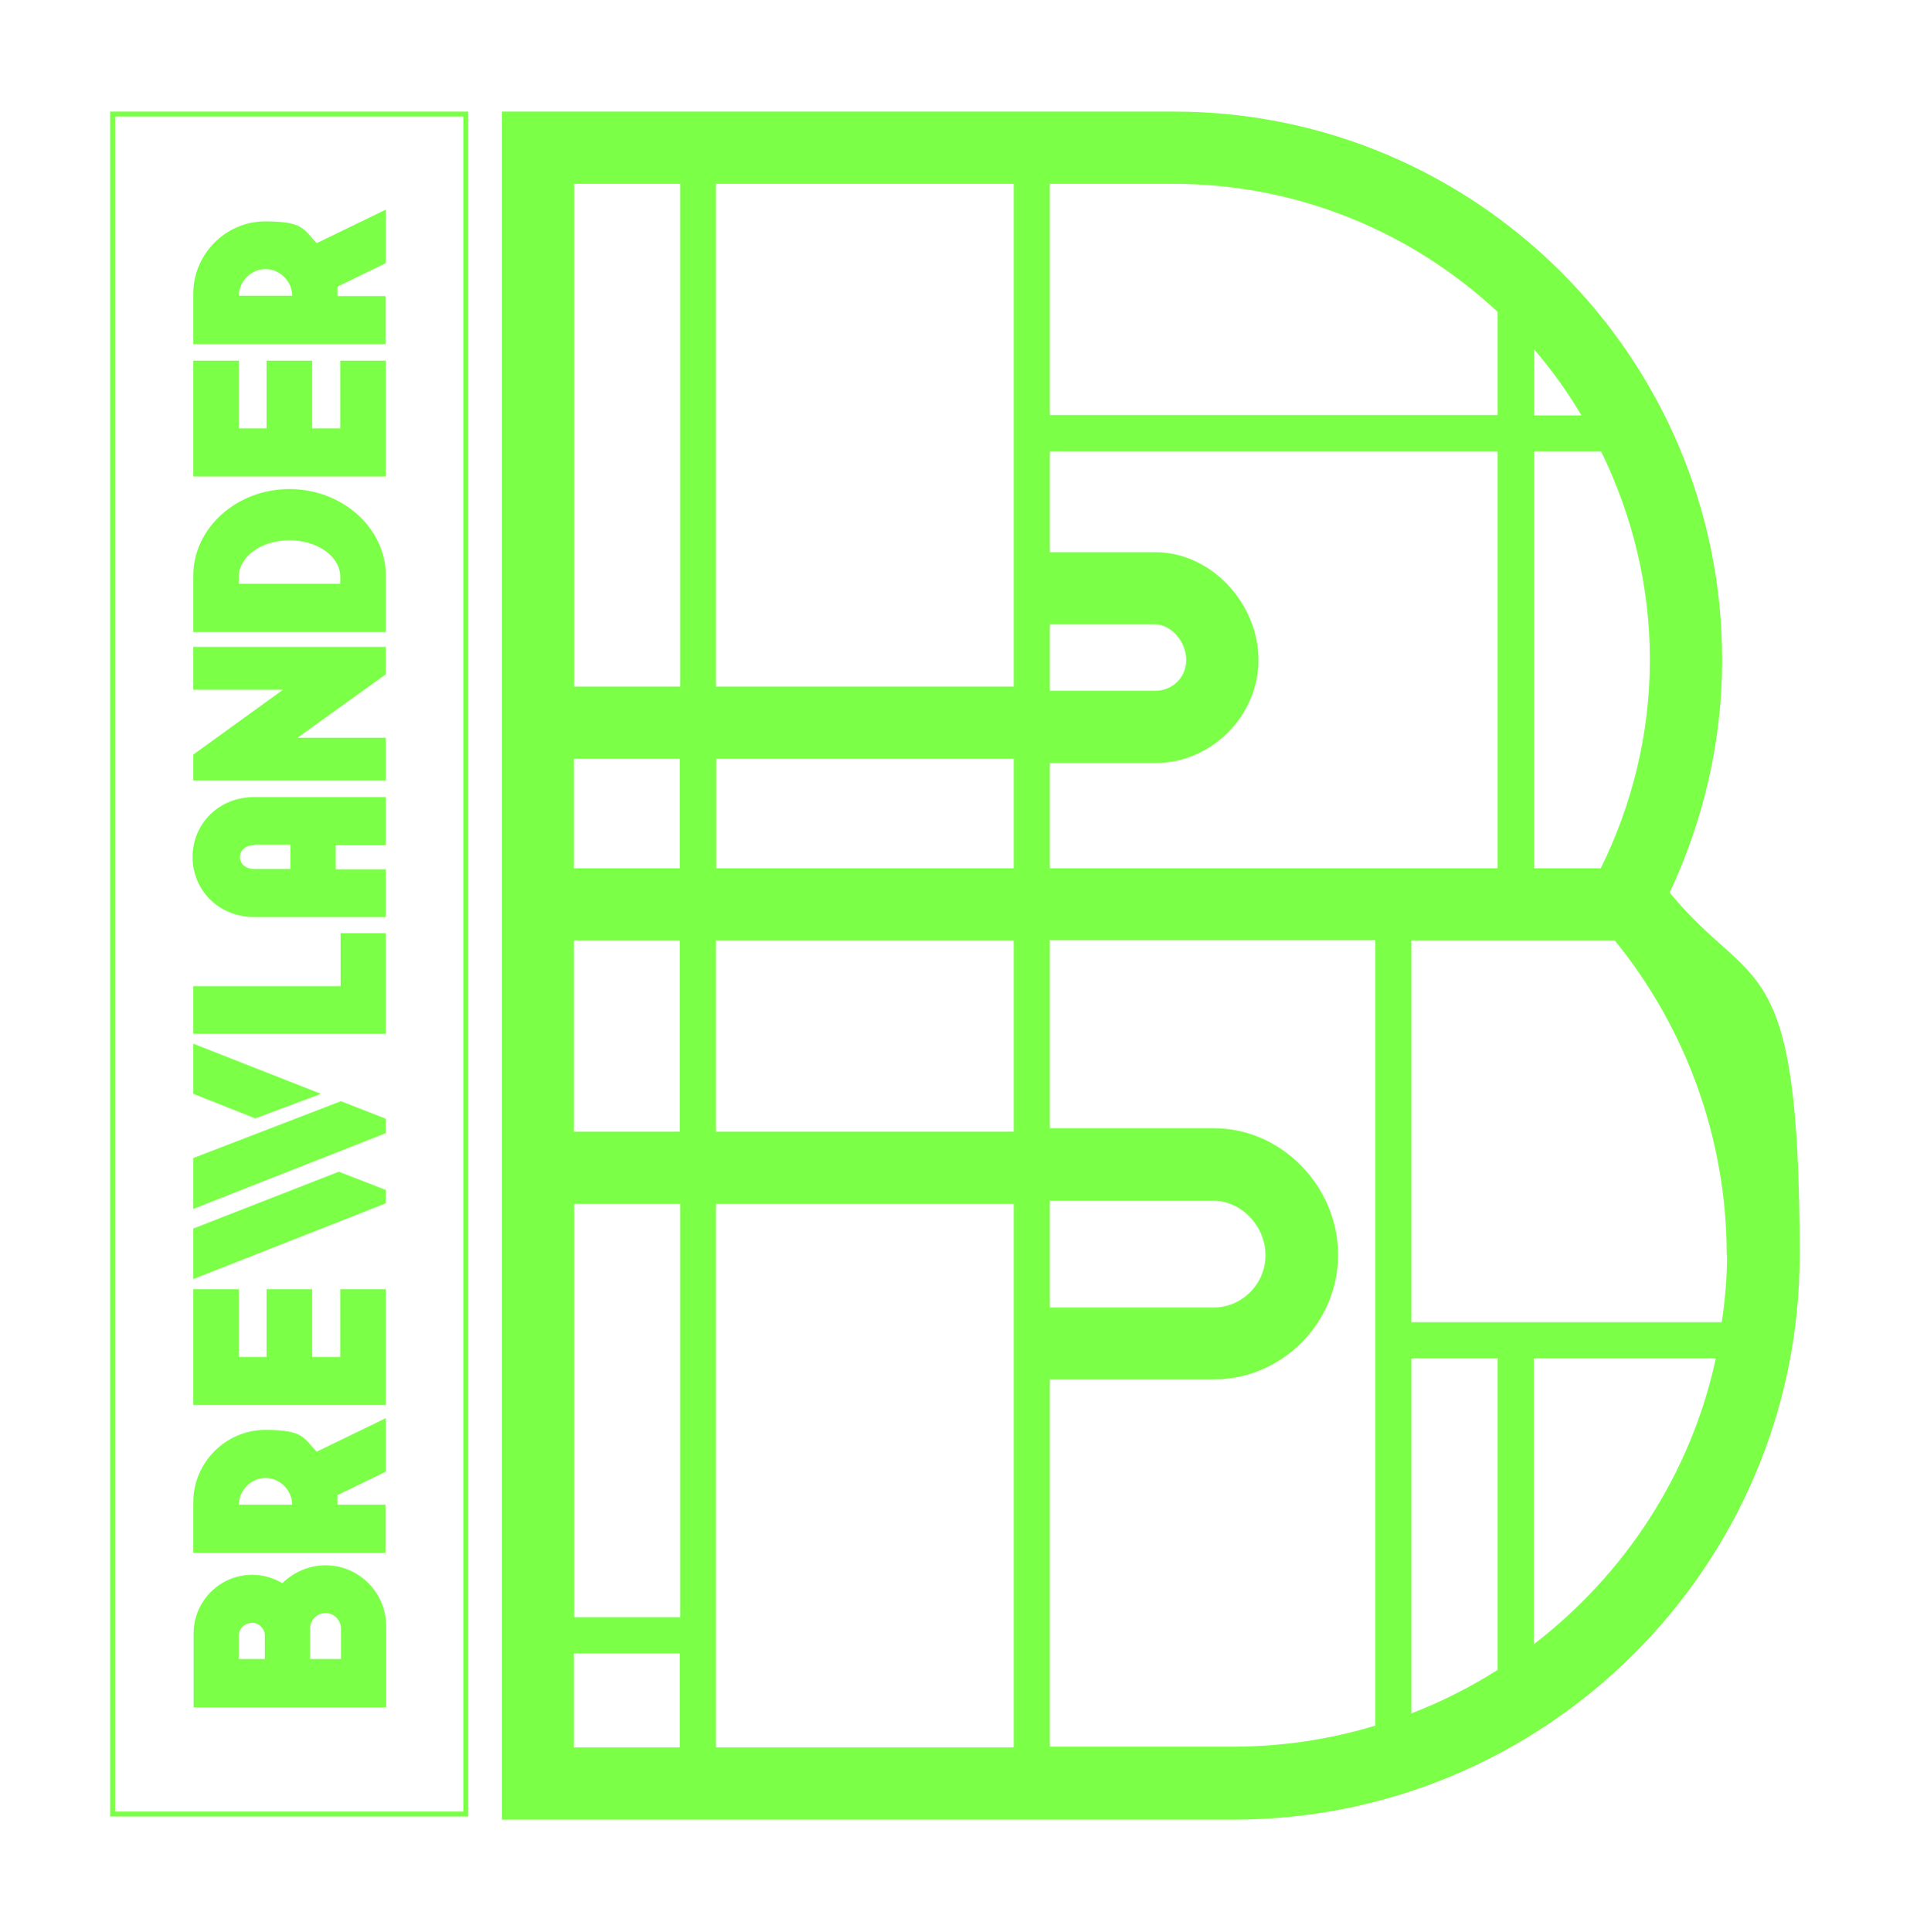
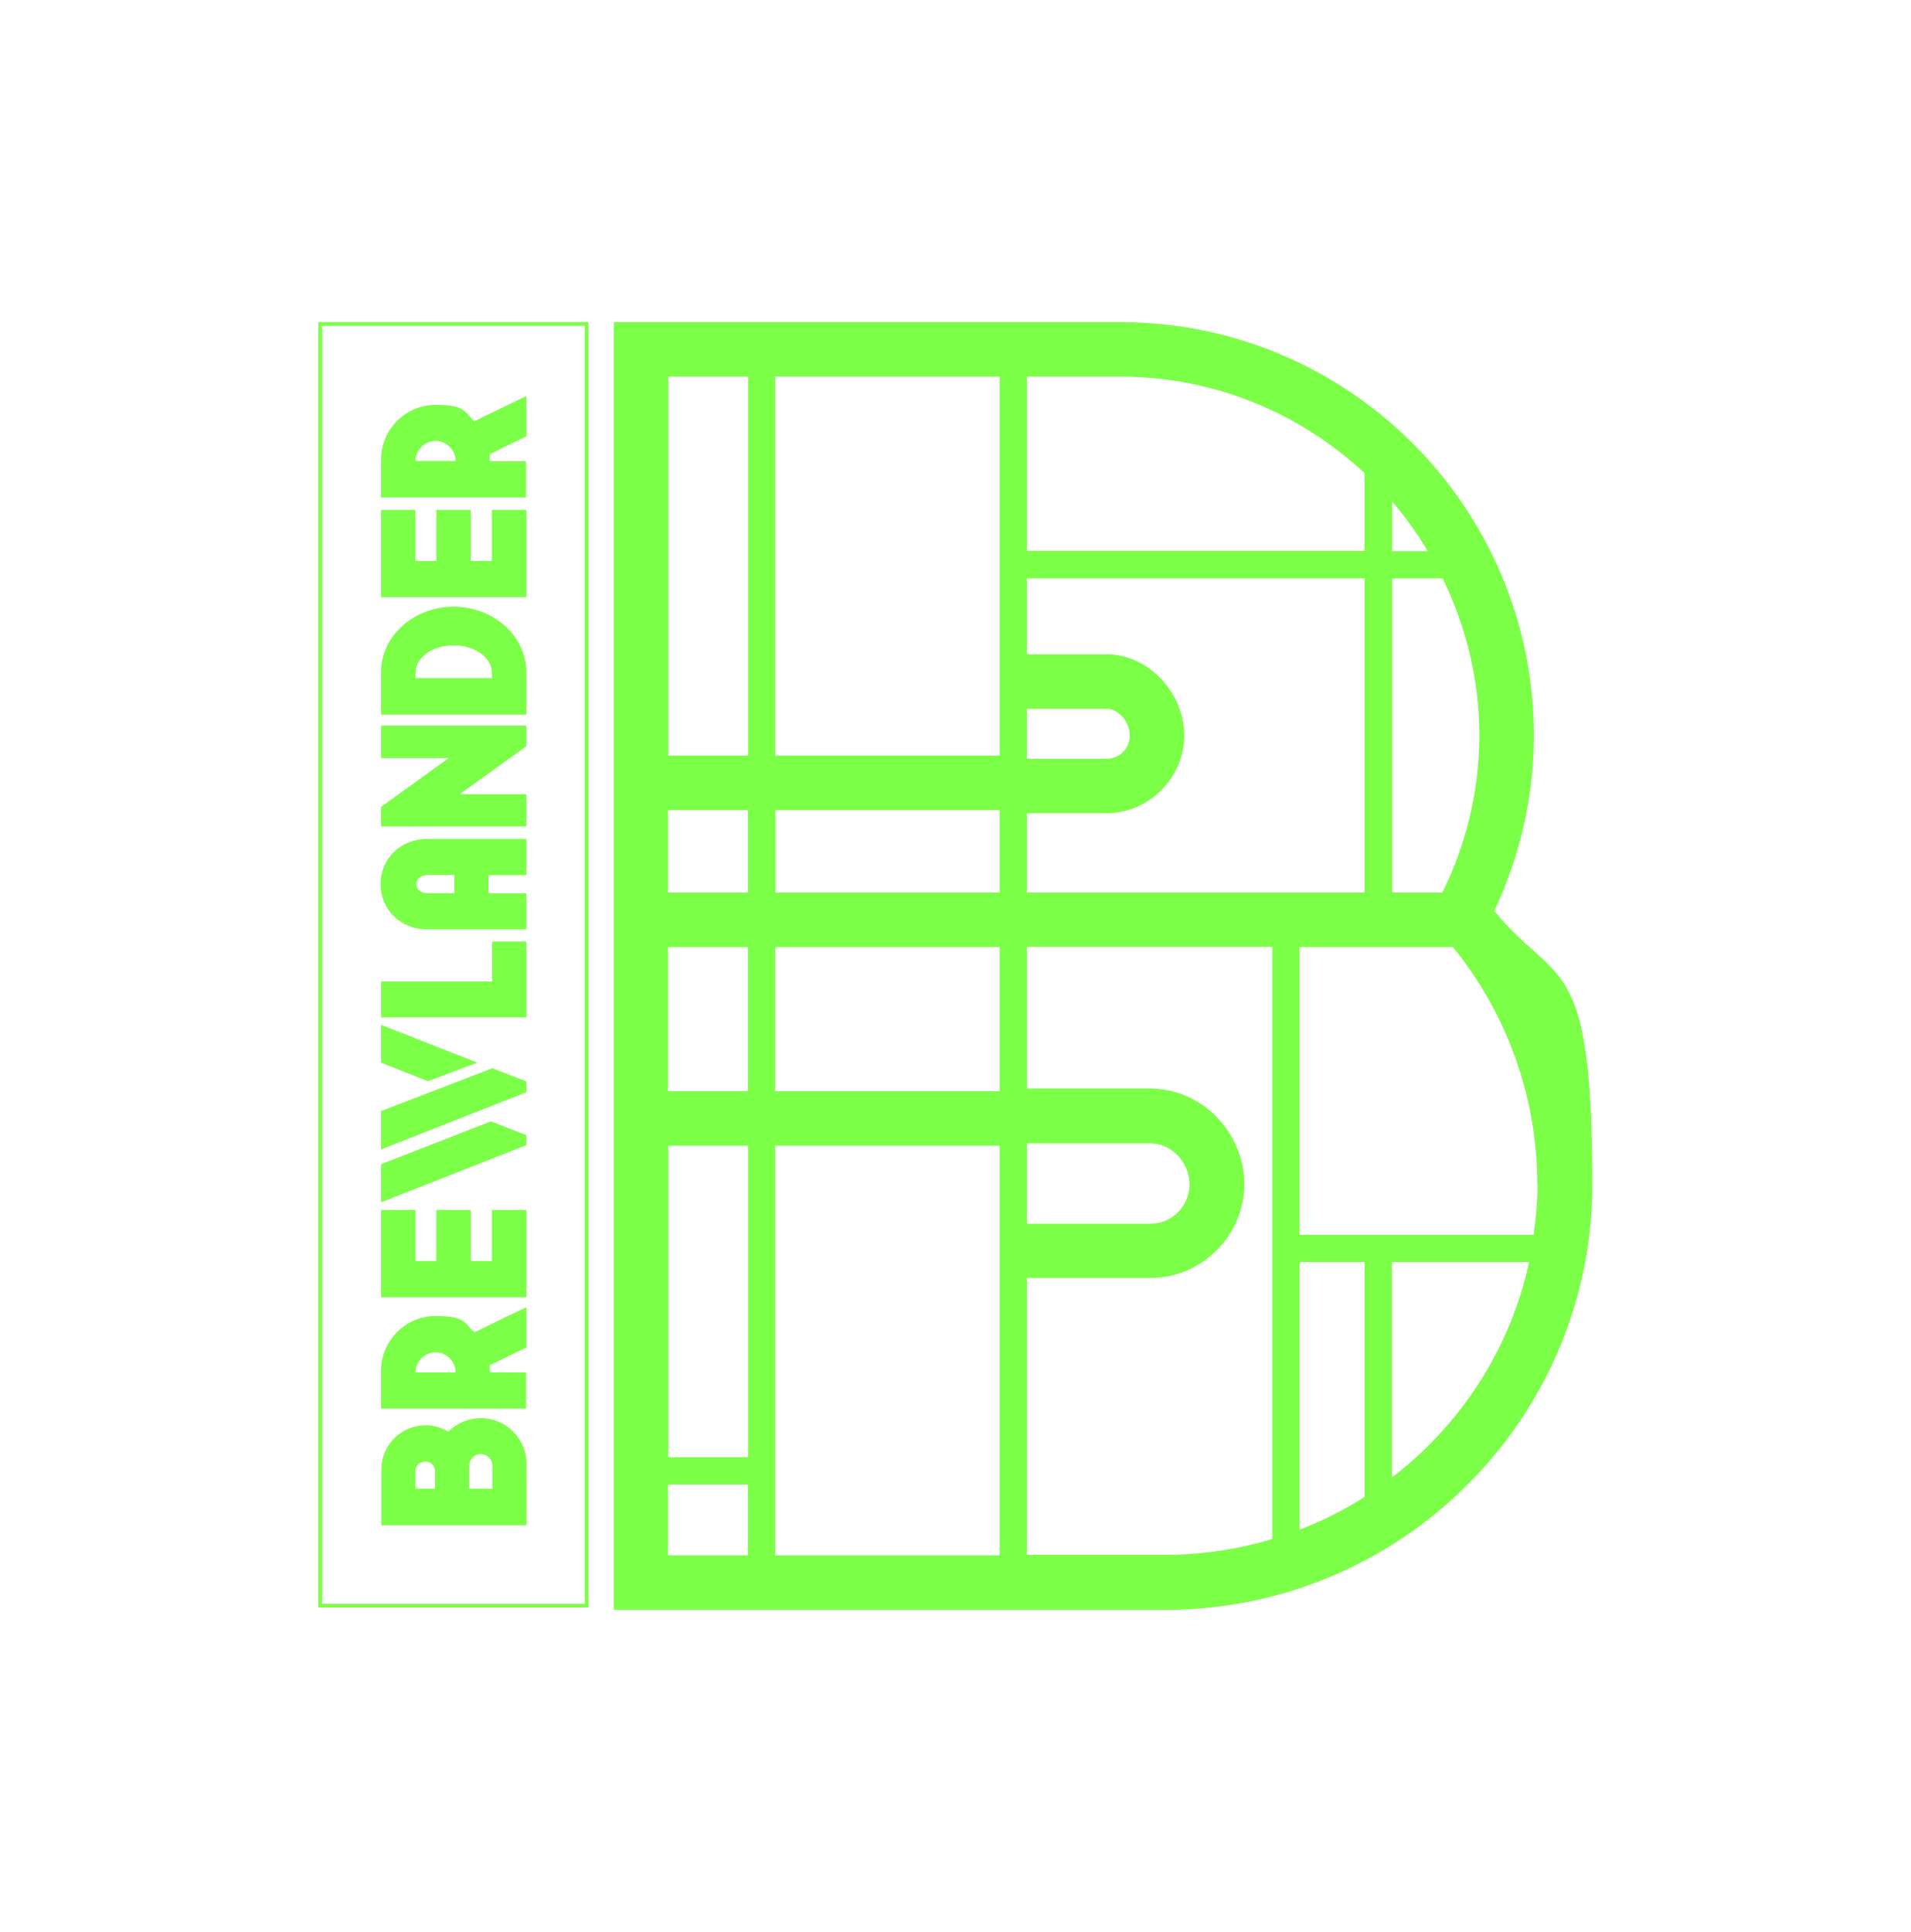
- <svg xmlns="http://www.w3.org/2000/svg" version="1.1" viewBox="0 0 544.4 550.5">
+ <svg xmlns="http://www.w3.org/2000/svg" version="1.1" viewBox="0 0 722.4 730.5">
  <defs>
    <style>
      .cls-1 {
        fill: #7bff47;
      }

      .cls-2 {
        fill: none;
        stroke: #7bff47;
        stroke-miterlimit: 10;
        stroke-width: 1.4px;
      }
    </style>
  </defs>
  <g>
-     <g id="Layer_2">
-       <g id="Layer_1-2">
-         <path class="cls-1" d="M476,254.5c9.8-20.8,15-43.5,15-66.4,0-86.2-70.1-156.3-156.3-156.3h-191.6v486.9h208.5c89.1,0,161.5-72.2,161.5-160.9s-13.3-74.4-37-103.3h0ZM492.4,357.8c0,6.5-.6,12.9-1.5,19.1h-88.5v-108.8h58c19.9,24.4,31.9,56,31.9,89.6h0ZM163.6,216.3h30.2v31.2h-30.2v-31.2ZM163.6,268.1h30.2v54.5h-30.2v-54.5ZM193.9,343.2v117.8h-30.2v-117.8h30.2ZM204.2,343.2h84.8v154.9h-84.9v-154.9h0ZM299.3,342.3h46.8c7.8,0,14.7,7.2,14.7,15.5s-6.8,14.9-14.7,14.9h-46.8v-30.3ZM289,322.6h-84.9v-54.5h84.9v54.5ZM204.2,247.5v-31.2h84.8v31.2h-84.9,0ZM299.3,178h30.1c4.5,0,8.8,4.9,8.8,10.1s-4.1,8.8-8.8,8.8h-30.1v-18.9h0ZM289,195.7h-84.9V52.4h84.9v143.3h0ZM299.3,217.5h30.1c16,0,29.4-13.4,29.4-29.4s-13.4-30.7-29.4-30.7h-30.1v-28.7h127.7v118.8h-127.7v-30.1ZM402.4,387.2h24.6v88.8c-7.7,4.9-16,9.1-24.6,12.4v-101.2h0ZM456.4,247.5h-19v-118.8h19.1c8.8,18,13.9,38.1,13.9,59.4s-5.2,41.6-14,59.4ZM450.9,118.4h-13.5v-18.8c5,5.8,9.5,12.1,13.5,18.8ZM427,88.9v29.4h-127.7V52.4h35.3c35.7,0,68.1,13.9,92.4,36.5h0ZM193.9,52.4v143.3h-30.2V52.4h30.2ZM163.6,471.3h30.2v26.8h-30.2v-26.8ZM299.3,498.1v-104.9h46.8c19.4,0,35.4-16.1,35.4-35.5s-16-36.1-35.4-36.1h-46.8v-53.6h92.8v223.9c-12.9,3.9-26.5,6-40.7,6h-52.1,0ZM437.3,468.7v-81.5h51.9c-7.1,33-26,61.6-51.9,81.5Z" />
-         <rect class="cls-2" x="32.1" y="32.5" width="100.7" height="484.6" />
-         <path class="cls-1" d="M97.1,281.1v-15.1h12.9v28.7h-54.9v-13.6h42Z" />
-         <path class="cls-1" d="M55.1,196.6v-12.2h54.9v7.8l-25.2,18.1h25.2v12.2h-54.9v-7.4l25.6-18.5h-25.6,0Z" />
-         <path class="cls-1" d="M82.5,139.4c15.1,0,27.5,11.1,27.5,24.7v16.1h-54.9v-16.1c0-13.6,12.4-24.7,27.4-24.7ZM82.5,154c-7.9,0-14.4,4.6-14.4,10.4v2h28.9v-2c0-5.8-6.5-10.4-14.5-10.4h0Z" />
-         <path class="cls-1" d="M55.1,135.8v-33h13v19.3h7.9v-19.3h13v19.3h8v-19.3h13v33h-54.9Z" />
-         <path class="cls-1" d="M110,59.7v15.3l-13.8,6.7c0,.7,0,1.3,0,2v.7h13.7v13.7h-54.8v-14.4c0-11.3,9.3-20.6,20.5-20.6s10.9,2.4,14.7,6.2l19.6-9.5h0ZM83.3,84.3c0-4.1-3.5-7.6-7.6-7.6s-7.6,3.5-7.6,7.6h15.1Z" />
-         <polygon class="cls-1" points="55.1 364.6 110 343 110 339.2 96.6 334 55.1 350.2 55.1 364.6" />
-         <polygon class="cls-1" points="55.1 311.8 72.8 318.8 91.5 311.8 55.1 297.5 55.1 311.8" />
-         <polygon class="cls-1" points="55.1 330.1 55.1 344.6 110 323 110 319 110 318.9 97.2 313.9 97.2 313.9 97.2 313.9 55.1 330.1" />
-         <path class="cls-1" d="M110,240.9h-14.3v6.9h14.3v13.6h-37.5c-10.2,0-17.6-7.7-17.6-17.1s7.4-17.1,17.6-17.1h37.5v13.6h0ZM72.5,240.9c-2.6,0-4.1,1.6-4.1,3.4s1.5,3.4,4.1,3.4h10.3v-6.9h-10.3Z" />
-         <path class="cls-1" d="M110,404.2v15.3l-13.8,6.7c0,.7,0,1.3,0,2v.7h13.7v13.7h-54.8v-14.4c0-11.3,9.3-20.6,20.5-20.6s10.9,2.4,14.7,6.2l19.6-9.5h0ZM83.3,428.9c0-4.1-3.5-7.6-7.6-7.6s-7.6,3.5-7.6,7.6h15.1Z" />
-         <path class="cls-1" d="M55.1,400.5v-33h13v19.3h7.9v-19.3h13v19.3h8v-19.3h13v33h-54.9Z" />
-         <path class="cls-1" d="M71.9,448.9c3.1,0,6.1.9,8.6,2.4,3.1-3.1,7.6-5.1,12.3-5.1,9.6,0,17.3,7.8,17.3,17.4v23.1h-54.9v-21.1c0-9.2,7.5-16.7,16.7-16.7ZM71.9,462.6c-2.1,0-3.8,1.6-3.8,3.6v6.7h7.4v-6.7c0-2-1.7-3.6-3.6-3.6ZM92.8,459.8c-2.4,0-4.4,2-4.4,4.4v8.7h8.8v-8.7c0-2.4-2-4.4-4.4-4.4h0Z" />
+     <g id="Layer_1">
+       <g id="Layer_1-2" data-name="Layer_1">
+         <g id="Layer_2">
+           <g id="Layer_1-2">
+             <path class="cls-1" d="M565,344.5c9.8-20.8,15-43.5,15-66.4,0-86.2-70.1-156.3-156.3-156.3h-191.6v486.9h208.5c89.1,0,161.5-72.2,161.5-160.9s-13.3-74.4-37-103.3h0ZM581.4,447.8c0,6.5-.6,12.9-1.5,19.1h-88.5v-108.8h58c19.9,24.4,31.9,56,31.9,89.6h0ZM252.6,306.3h30.2v31.2h-30.2v-31.2ZM252.6,358.1h30.2v54.5h-30.2v-54.5ZM282.9,433.2v117.8h-30.2v-117.8h30.2ZM293.2,433.2h84.8v154.9h-84.9v-154.9h0ZM388.3,432.3h46.8c7.8,0,14.7,7.2,14.7,15.5s-6.8,14.9-14.7,14.9h-46.8v-30.3h0ZM378,412.6h-84.9v-54.5h84.9v54.5ZM293.2,337.5v-31.2h84.8v31.2h-84.9,0ZM388.3,268h30.1c4.5,0,8.8,4.9,8.8,10.1s-4.1,8.8-8.8,8.8h-30.1v-18.9h0ZM378,285.7h-84.9v-143.3h84.9v143.3h0ZM388.3,307.5h30.1c16,0,29.4-13.4,29.4-29.4s-13.4-30.7-29.4-30.7h-30.1v-28.7h127.7v118.8h-127.7v-30.1h0ZM491.4,477.2h24.6v88.8c-7.7,4.9-16,9.1-24.6,12.4v-101.2h0ZM545.4,337.5h-19v-118.8h19.1c8.8,18,13.9,38.1,13.9,59.4s-5.2,41.6-14,59.4ZM539.9,208.4h-13.5v-18.8c5,5.8,9.5,12.1,13.5,18.8ZM516,178.9v29.4h-127.7v-65.9h35.3c35.7,0,68.1,13.9,92.4,36.5h0ZM282.9,142.4v143.3h-30.2v-143.3h30.2ZM252.6,561.3h30.2v26.8h-30.2v-26.8ZM388.3,588.1v-104.9h46.8c19.4,0,35.4-16.1,35.4-35.5s-16-36.1-35.4-36.1h-46.8v-53.6h92.8v223.9c-12.9,3.9-26.5,6-40.7,6h-52.1v.2ZM526.3,558.7v-81.5h51.9c-7.1,33-26,61.6-51.9,81.5Z" />
+             <rect class="cls-2" x="121.1" y="122.5" width="100.7" height="484.6" />
+             <path class="cls-1" d="M186.1,371.1v-15.1h12.9v28.7h-54.9v-13.6h42Z" />
+             <path class="cls-1" d="M144.1,286.6v-12.2h54.9v7.8l-25.2,18.1h25.2v12.2h-54.9v-7.4l25.6-18.5h-25.6Z" />
+             <path class="cls-1" d="M171.5,229.4c15.1,0,27.5,11.1,27.5,24.7v16.1h-54.9v-16.1c0-13.6,12.4-24.7,27.4-24.7ZM171.5,244c-7.9,0-14.4,4.6-14.4,10.4v2h28.9v-2c0-5.8-6.5-10.4-14.5-10.4h0Z" />
+             <path class="cls-1" d="M144.1,225.8v-33h13v19.3h7.9v-19.3h13v19.3h8v-19.3h13v33h-54.9Z" />
+             <path class="cls-1" d="M199,149.7v15.3l-13.8,6.7v2.7h13.7v13.7h-54.8v-14.4c0-11.3,9.3-20.6,20.5-20.6s10.9,2.4,14.7,6.2l19.6-9.5h.1ZM172.3,174.3c0-4.1-3.5-7.6-7.6-7.6s-7.6,3.5-7.6,7.6h15.2Z" />
+             <polygon class="cls-1" points="144.1 454.6 199 433 199 429.2 185.6 424 144.1 440.2 144.1 454.6" />
+             <polygon class="cls-1" points="144.1 401.8 161.8 408.8 180.5 401.8 144.1 387.5 144.1 401.8" />
+             <polygon class="cls-1" points="144.1 420.1 144.1 434.6 199 413 199 409 199 408.9 186.2 403.9 186.2 403.9 186.2 403.9 144.1 420.1" />
+             <path class="cls-1" d="M199,330.9h-14.3v6.9h14.3v13.6h-37.5c-10.2,0-17.6-7.7-17.6-17.1s7.4-17.1,17.6-17.1h37.5v13.6h0ZM161.5,330.9c-2.6,0-4.1,1.6-4.1,3.4s1.5,3.4,4.1,3.4h10.3v-6.9h-10.3,0Z" />
+             <path class="cls-1" d="M199,494.2v15.3l-13.8,6.7v2.7h13.7v13.7h-54.8v-14.4c0-11.3,9.3-20.6,20.5-20.6s10.9,2.4,14.7,6.2l19.6-9.5h.1ZM172.3,518.9c0-4.1-3.5-7.6-7.6-7.6s-7.6,3.5-7.6,7.6h15.2Z" />
+             <path class="cls-1" d="M144.1,490.5v-33h13v19.3h7.9v-19.3h13v19.3h8v-19.3h13v33h-54.9Z" />
+             <path class="cls-1" d="M160.9,538.9c3.1,0,6.1.9,8.6,2.4,3.1-3.1,7.6-5.1,12.3-5.1,9.6,0,17.3,7.8,17.3,17.4v23.1h-54.9v-21.1c0-9.2,7.5-16.7,16.7-16.7h0ZM160.9,552.6c-2.1,0-3.8,1.6-3.8,3.6v6.7h7.4v-6.7c0-2-1.7-3.6-3.6-3.6ZM181.8,549.8c-2.4,0-4.4,2-4.4,4.4v8.7h8.8v-8.7c0-2.4-2-4.4-4.4-4.4h0Z" />
+           </g>
+         </g>
      </g>
    </g>
  </g>
</svg>
